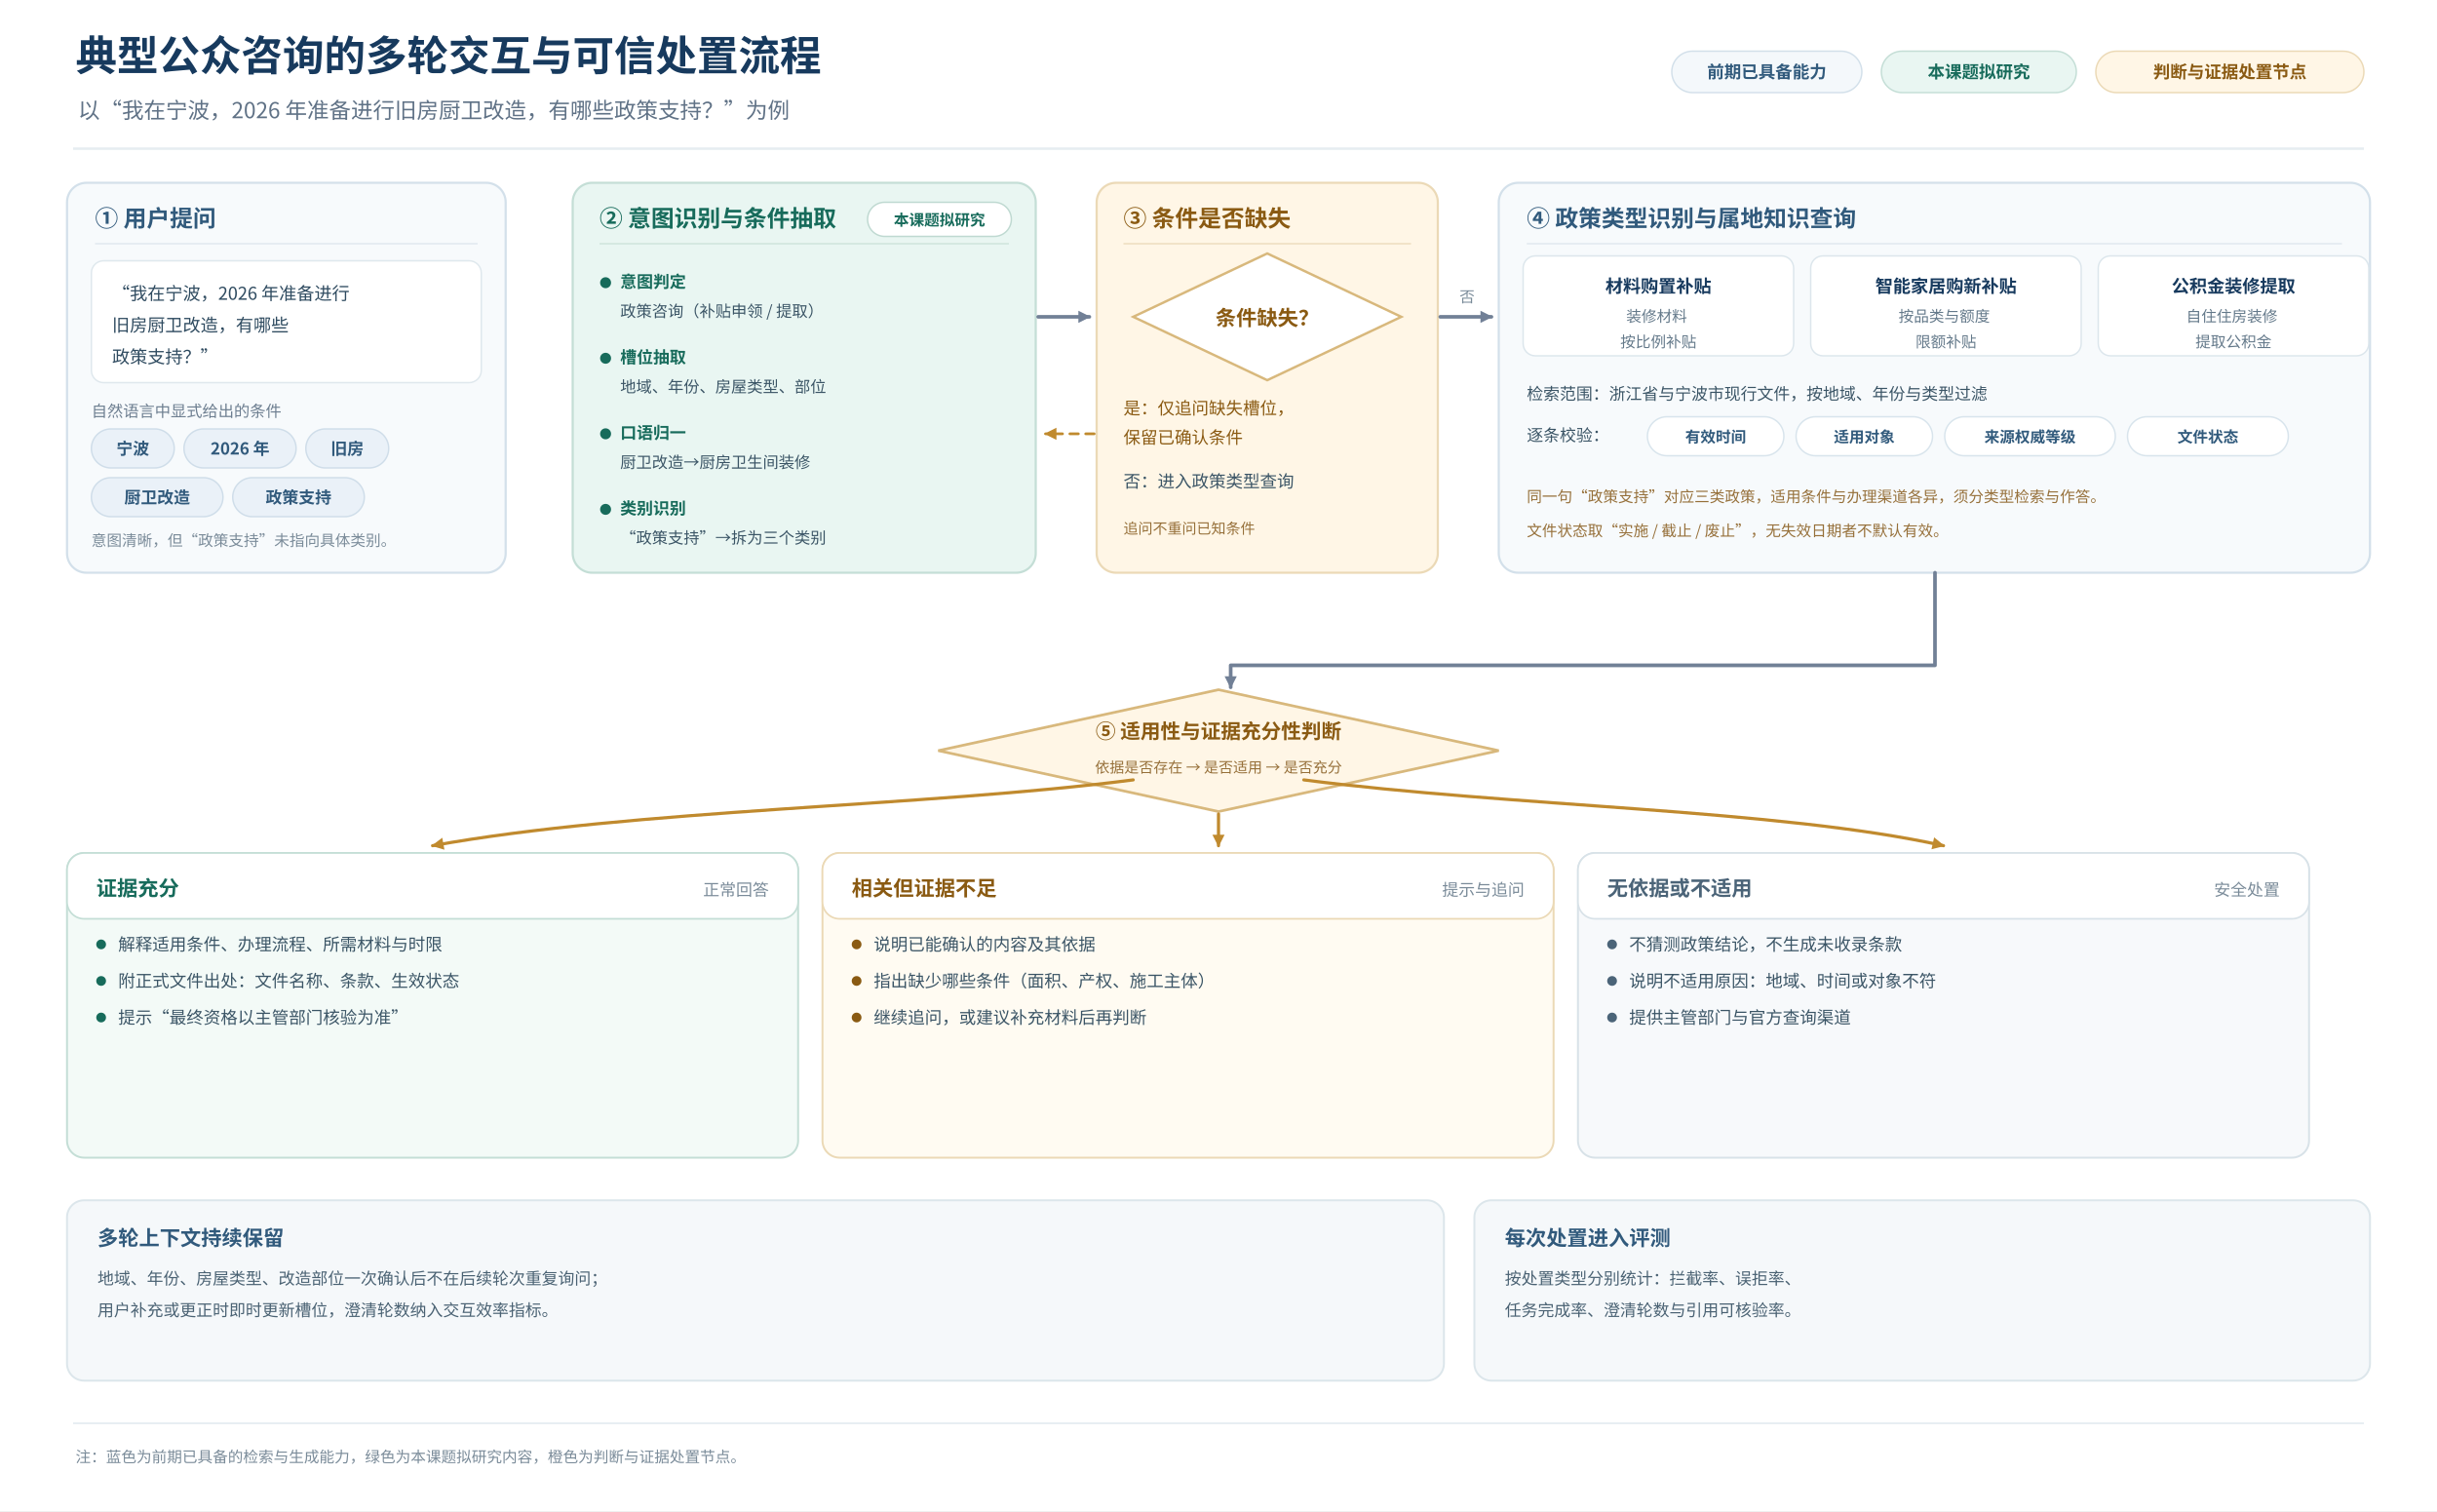
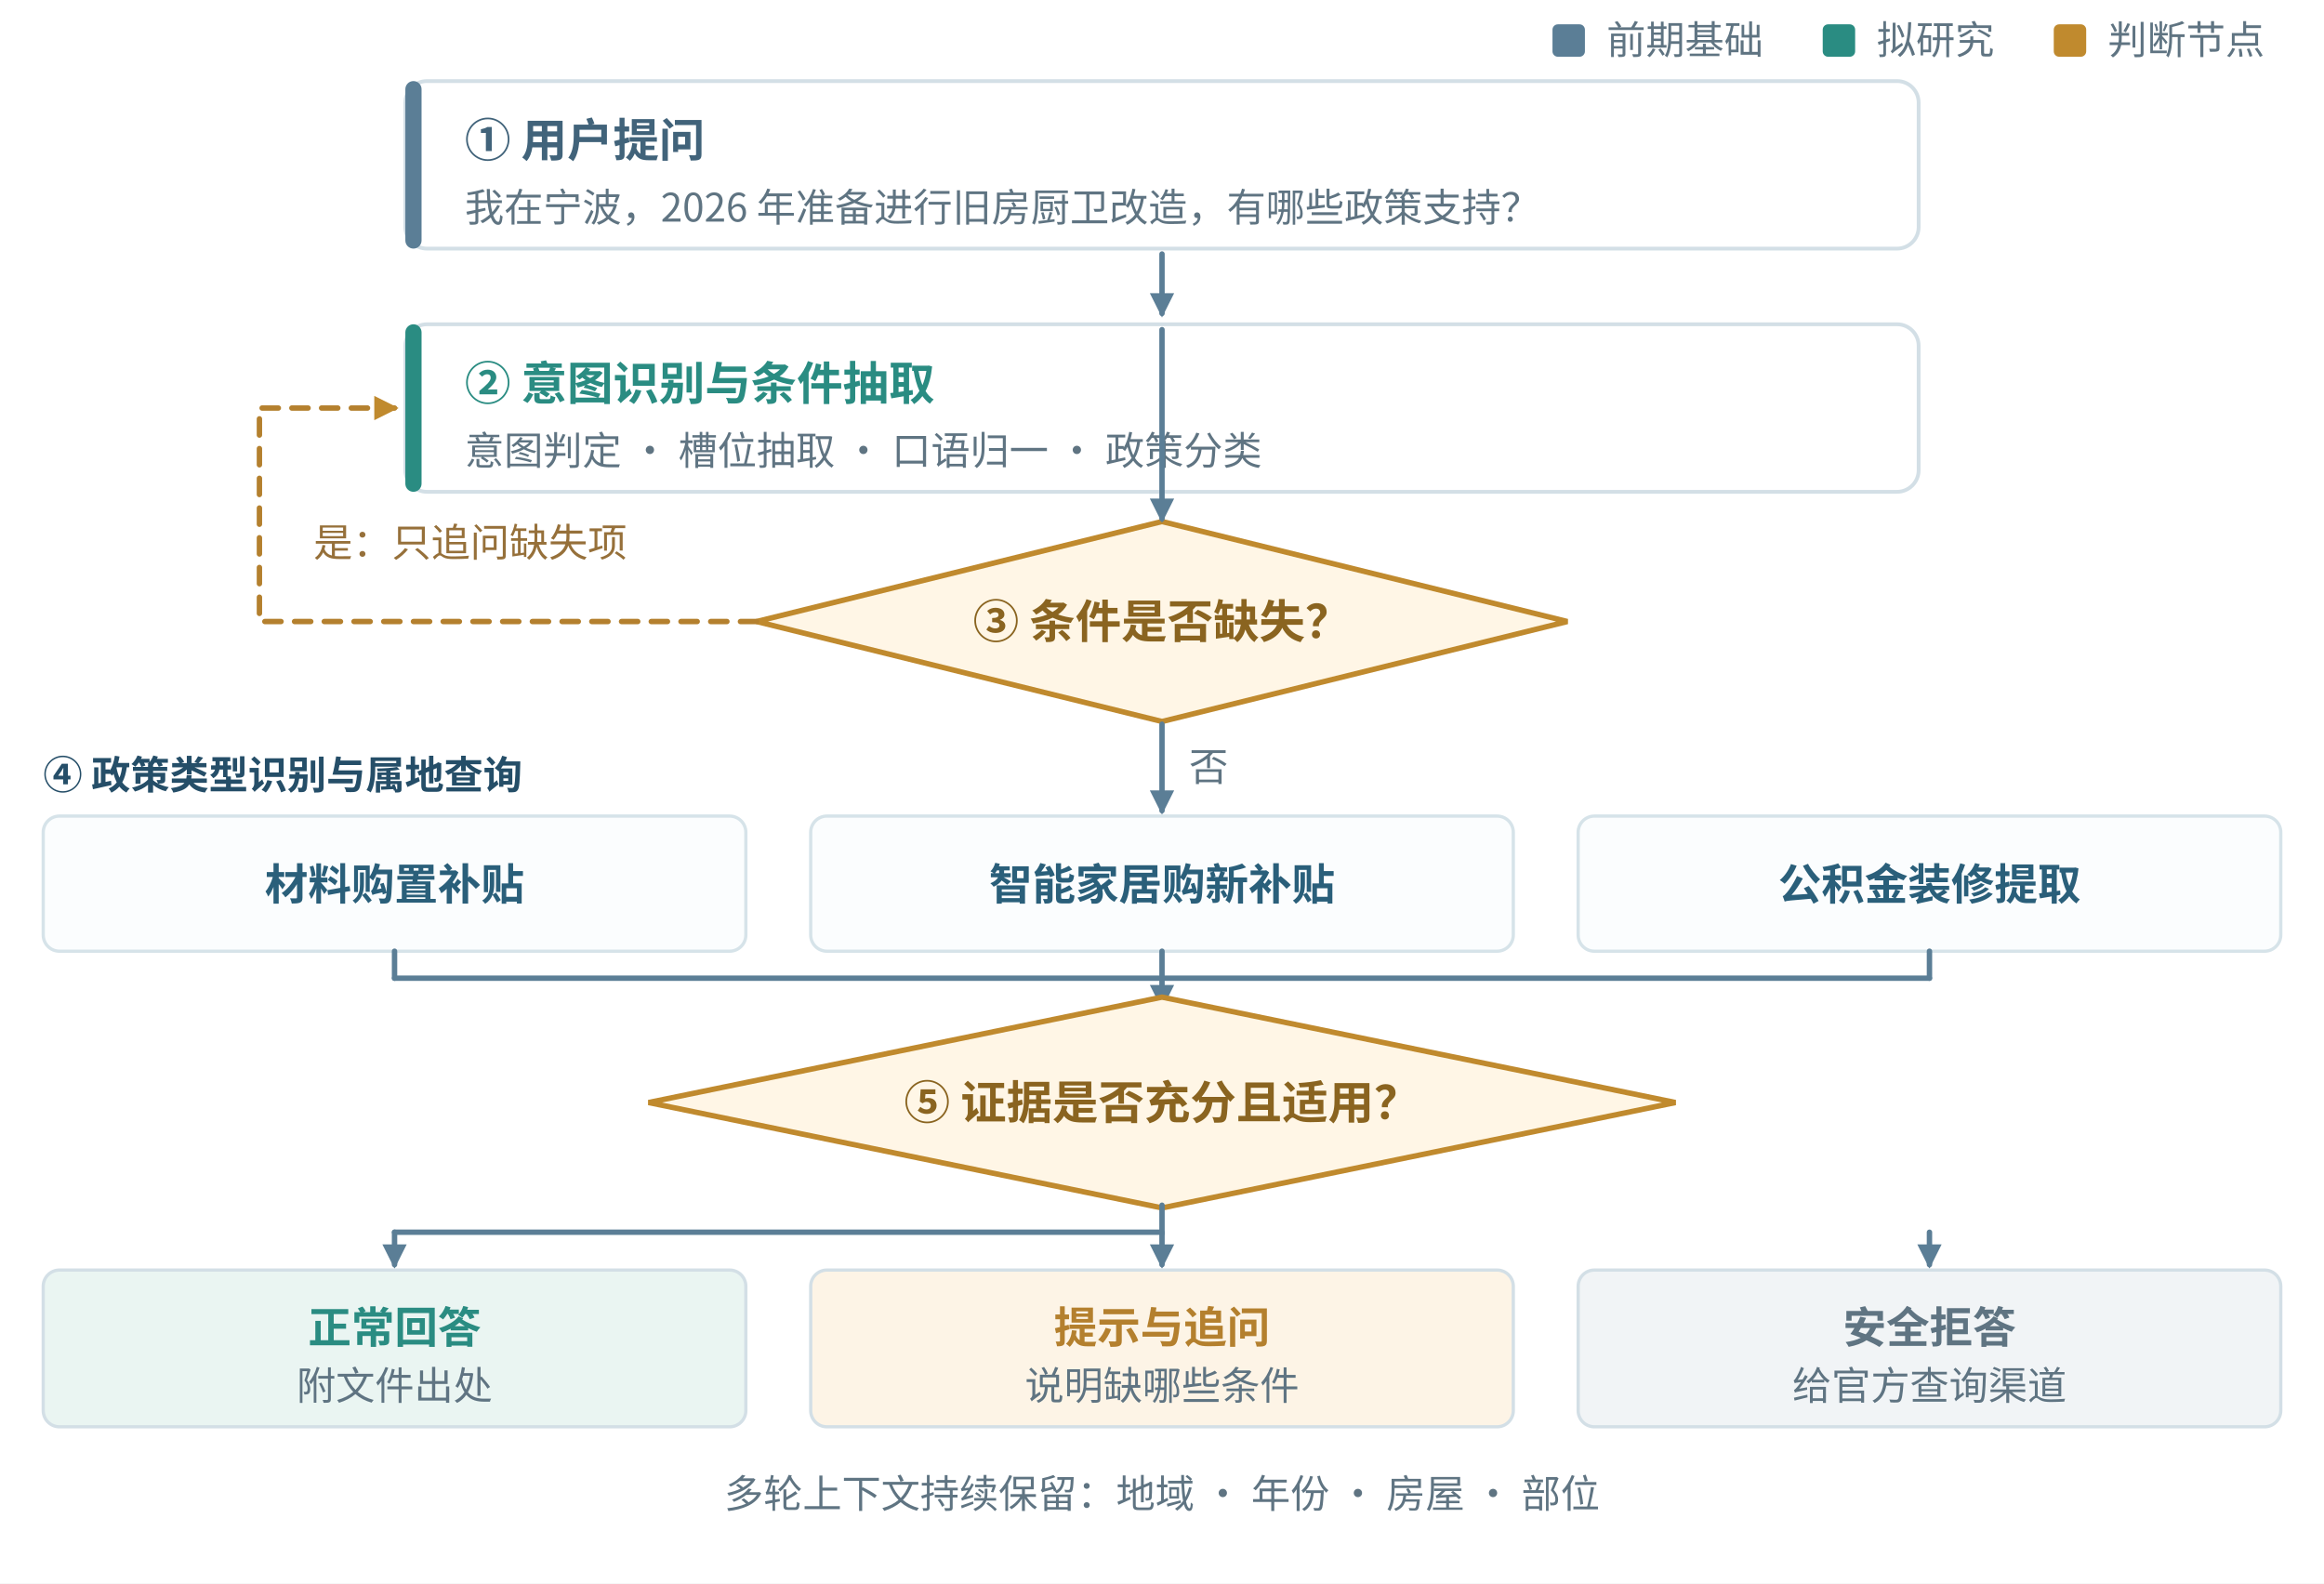
- <svg xmlns="http://www.w3.org/2000/svg" width="170mm" height="105.4mm" viewBox="0 0 2000 1240">
+ <svg xmlns="http://www.w3.org/2000/svg" width="860" height="586" viewBox="0 0 860 586">
  <defs>
-     <marker id="arrow" markerWidth="12" markerHeight="12" refX="10" refY="6" orient="auto" markerUnits="userSpaceOnUse">
-       <path d="M1,1 L11,6 L1,11 z" fill="#718096" />
+     <marker id="arrow" markerWidth="9" markerHeight="9" refX="7.5" refY="4.5" orient="auto" markerUnits="userSpaceOnUse">
+       <path d="M0,0 L9,4.5 L0,9 z" fill="#5B7E96" />
    </marker>
-     <marker id="arrowTeal" markerWidth="12" markerHeight="12" refX="10" refY="6" orient="auto" markerUnits="userSpaceOnUse">
-       <path d="M1,1 L11,6 L1,11 z" fill="#176B5B" />
+     <marker id="arrowTeal" markerWidth="9" markerHeight="9" refX="7.5" refY="4.5" orient="auto" markerUnits="userSpaceOnUse">
+       <path d="M0,0 L9,4.5 L0,9 z" fill="#2A8C82" />
    </marker>
-     <marker id="arrowWarm" markerWidth="12" markerHeight="12" refX="10" refY="6" orient="auto" markerUnits="userSpaceOnUse">
-       <path d="M1,1 L11,6 L1,11 z" fill="#C08A2E" />
+     <marker id="arrowNavy" markerWidth="9" markerHeight="9" refX="7.5" refY="4.5" orient="auto" markerUnits="userSpaceOnUse">
+       <path d="M0,0 L9,4.5 L0,9 z" fill="#254E68" />
    </marker>
+     <marker id="arrowOrange" markerWidth="9" markerHeight="9" refX="7.5" refY="4.5" orient="auto" markerUnits="userSpaceOnUse">
+       <path d="M0,0 L9,4.5 L0,9 z" fill="#C08A2E" />
+     </marker>
+     <marker id="arrowGray" markerWidth="9" markerHeight="9" refX="7.5" refY="4.5" orient="auto" markerUnits="userSpaceOnUse">
+       <path d="M0,0 L9,4.5 L0,9 z" fill="#8A9AA5" />
+     </marker>
+     <style>text{font-family:'Microsoft YaHei','PingFang SC','Noto Sans CJK SC',sans-serif;}</style>
  </defs>
-   <rect width="2000" height="1240" fill="#FFFFFF" />
-   <text x="62" y="58" font-family="'Noto Sans CJK SC','Microsoft YaHei','SimHei',sans-serif" font-size="34" font-weight="700" fill="#173A5E" text-anchor="start">典型公众咨询的多轮交互与可信处置流程</text>
-   <text x="64" y="97" font-family="'Noto Sans CJK SC','Microsoft YaHei','SimHei',sans-serif" font-size="18" font-weight="400" fill="#607286" text-anchor="start">以“我在宁波，2026 年准备进行旧房厨卫改造，有哪些政策支持？”为例</text>
-   <rect x="1372" y="42" width="156" height="34" rx="17.0" fill="#F4F8FB" stroke="#D3E0EA" stroke-width="1.2" />
-   <text x="1450.0" y="64.0" font-family="'Noto Sans CJK SC','Microsoft YaHei','SimHei',sans-serif" font-size="14" font-weight="700" fill="#315A7C" text-anchor="middle">前期已具备能力</text>
-   <rect x="1544" y="42" width="160" height="34" rx="17.0" fill="#E9F6F2" stroke="#C4DED6" stroke-width="1.2" />
-   <text x="1624.0" y="64.0" font-family="'Noto Sans CJK SC','Microsoft YaHei','SimHei',sans-serif" font-size="14" font-weight="700" fill="#176B5B" text-anchor="middle">本课题拟研究</text>
-   <rect x="1720" y="42" width="220" height="34" rx="17.0" fill="#FFF6E6" stroke="#EBD9B6" stroke-width="1.2" />
-   <text x="1830.0" y="64.0" font-family="'Noto Sans CJK SC','Microsoft YaHei','SimHei',sans-serif" font-size="14" font-weight="700" fill="#8A5A12" text-anchor="middle">判断与证据处置节点</text>
-   <line x1="60" y1="122" x2="1940" y2="122" stroke="#E6EDF1" stroke-width="2" />
-   <rect x="55" y="150" width="360" height="320" rx="16" fill="#F7FAFC" stroke="#D3E0EA" stroke-width="1.8" />
-   <text x="78" y="186" font-family="'Noto Sans CJK SC','Microsoft YaHei','SimHei',sans-serif" font-size="19" font-weight="700" fill="#315A7C" text-anchor="start">① 用户提问</text>
-   <line x1="78" y1="200" x2="392" y2="200" stroke="#E4EBF0" stroke-width="1.4" />
-   <rect x="75" y="214" width="320" height="100" rx="10" fill="#FFFFFF" stroke="#DFE8ED" stroke-width="1.2" />
-   <text x="92" y="246" font-family="'Noto Sans CJK SC','Microsoft YaHei','SimHei',sans-serif" font-size="14.5" font-weight="400" fill="#2F4B60" text-anchor="start">
-     <tspan x="92" dy="0">“我在宁波，2026 年准备进行</tspan>
-     <tspan x="92" dy="26">旧房厨卫改造，有哪些</tspan>
-     <tspan x="92" dy="26">政策支持？”</tspan>
-   </text>
-   <text x="75" y="342" font-family="'Noto Sans CJK SC','Microsoft YaHei','SimHei',sans-serif" font-size="13" font-weight="400" fill="#6D7E90" text-anchor="start">自然语言中显式给出的条件</text>
-   <rect x="75" y="352" width="68" height="32" rx="16.0" fill="#EAF1F8" stroke="#CFDDE9" stroke-width="1.2" />
-   <text x="109.0" y="373.0" font-family="'Noto Sans CJK SC','Microsoft YaHei','SimHei',sans-serif" font-size="13.5" font-weight="700" fill="#315A7C" text-anchor="middle">宁波</text>
-   <rect x="151" y="352" width="92" height="32" rx="16.0" fill="#EAF1F8" stroke="#CFDDE9" stroke-width="1.2" />
-   <text x="197.0" y="373.0" font-family="'Noto Sans CJK SC','Microsoft YaHei','SimHei',sans-serif" font-size="13.5" font-weight="700" fill="#315A7C" text-anchor="middle">2026 年</text>
-   <rect x="251" y="352" width="68" height="32" rx="16.0" fill="#EAF1F8" stroke="#CFDDE9" stroke-width="1.2" />
-   <text x="285.0" y="373.0" font-family="'Noto Sans CJK SC','Microsoft YaHei','SimHei',sans-serif" font-size="13.5" font-weight="700" fill="#315A7C" text-anchor="middle">旧房</text>
-   <rect x="75" y="392" width="108" height="32" rx="16.0" fill="#EAF1F8" stroke="#CFDDE9" stroke-width="1.2" />
-   <text x="129.0" y="413.0" font-family="'Noto Sans CJK SC','Microsoft YaHei','SimHei',sans-serif" font-size="13.5" font-weight="700" fill="#315A7C" text-anchor="middle">厨卫改造</text>
-   <rect x="191" y="392" width="108" height="32" rx="16.0" fill="#EAF1F8" stroke="#CFDDE9" stroke-width="1.2" />
-   <text x="245.0" y="413.0" font-family="'Noto Sans CJK SC','Microsoft YaHei','SimHei',sans-serif" font-size="13.5" font-weight="700" fill="#315A7C" text-anchor="middle">政策支持</text>
-   <text x="75" y="448" font-family="'Noto Sans CJK SC','Microsoft YaHei','SimHei',sans-serif" font-size="12.5" font-weight="400" fill="#7A8B99" text-anchor="start">意图清晰，但“政策支持”未指向具体类别。</text>
-   <rect x="470" y="150" width="380" height="320" rx="16" fill="#E9F6F2" stroke="#C4DED6" stroke-width="1.8" />
-   <text x="492" y="186" font-family="'Noto Sans CJK SC','Microsoft YaHei','SimHei',sans-serif" font-size="19" font-weight="700" fill="#176B5B" text-anchor="start">② 意图识别与条件抽取</text>
-   <rect x="712" y="166" width="118" height="28" rx="14.0" fill="#FFFFFF" stroke="#BFD9D1" stroke-width="1.2" />
-   <text x="771.0" y="185.0" font-family="'Noto Sans CJK SC','Microsoft YaHei','SimHei',sans-serif" font-size="12.5" font-weight="700" fill="#176B5B" text-anchor="middle">本课题拟研究</text>
-   <line x1="492" y1="200" x2="828" y2="200" stroke="#D3E6DF" stroke-width="1.4" />
-   <circle cx="497" cy="232" r="4.5" fill="#176B5B" />
-   <text x="509" y="236" font-family="'Noto Sans CJK SC','Microsoft YaHei','SimHei',sans-serif" font-size="13.5" font-weight="700" fill="#176B5B" text-anchor="start">意图判定</text>
-   <text x="509" y="260" font-family="'Noto Sans CJK SC','Microsoft YaHei','SimHei',sans-serif" font-size="13" font-weight="400" fill="#3B5566" text-anchor="start">政策咨询（补贴申领 / 提取）</text>
-   <circle cx="497" cy="294" r="4.5" fill="#176B5B" />
-   <text x="509" y="298" font-family="'Noto Sans CJK SC','Microsoft YaHei','SimHei',sans-serif" font-size="13.5" font-weight="700" fill="#176B5B" text-anchor="start">槽位抽取</text>
-   <text x="509" y="322" font-family="'Noto Sans CJK SC','Microsoft YaHei','SimHei',sans-serif" font-size="13" font-weight="400" fill="#3B5566" text-anchor="start">地域、年份、房屋类型、部位</text>
-   <circle cx="497" cy="356" r="4.5" fill="#176B5B" />
-   <text x="509" y="360" font-family="'Noto Sans CJK SC','Microsoft YaHei','SimHei',sans-serif" font-size="13.5" font-weight="700" fill="#176B5B" text-anchor="start">口语归一</text>
-   <text x="509" y="384" font-family="'Noto Sans CJK SC','Microsoft YaHei','SimHei',sans-serif" font-size="13" font-weight="400" fill="#3B5566" text-anchor="start">厨卫改造→厨房卫生间装修</text>
-   <circle cx="497" cy="418" r="4.5" fill="#176B5B" />
-   <text x="509" y="422" font-family="'Noto Sans CJK SC','Microsoft YaHei','SimHei',sans-serif" font-size="13.5" font-weight="700" fill="#176B5B" text-anchor="start">类别识别</text>
-   <text x="509" y="446" font-family="'Noto Sans CJK SC','Microsoft YaHei','SimHei',sans-serif" font-size="13" font-weight="400" fill="#3B5566" text-anchor="start">“政策支持”→拆为三个类别</text>
-   <rect x="900" y="150" width="280" height="320" rx="16" fill="#FFF6E6" stroke="#EBD9B6" stroke-width="1.8" />
-   <text x="922" y="186" font-family="'Noto Sans CJK SC','Microsoft YaHei','SimHei',sans-serif" font-size="19" font-weight="700" fill="#8A5A12" text-anchor="start">③ 条件是否缺失</text>
-   <line x1="922" y1="200" x2="1158" y2="200" stroke="#EFE0C4" stroke-width="1.4" />
-   <path d="M1040 208 L1150 260 L1040 312 L930 260 z" fill="#FFFFFF" stroke="#D8B87C" stroke-width="2" />
-   <text x="1040" y="267" font-family="'Noto Sans CJK SC','Microsoft YaHei','SimHei',sans-serif" font-size="17" font-weight="700" fill="#8A5A12" text-anchor="middle">条件缺失？</text>
-   <text x="922" y="340" font-family="'Noto Sans CJK SC','Microsoft YaHei','SimHei',sans-serif" font-size="14" font-weight="400" fill="#8A5A12" text-anchor="start">是：仅追问缺失槽位，</text>
-   <text x="922" y="364" font-family="'Noto Sans CJK SC','Microsoft YaHei','SimHei',sans-serif" font-size="14" font-weight="400" fill="#8A5A12" text-anchor="start">保留已确认条件</text>
-   <text x="922" y="400" font-family="'Noto Sans CJK SC','Microsoft YaHei','SimHei',sans-serif" font-size="14" font-weight="400" fill="#3B5566" text-anchor="start">否：进入政策类型查询</text>
-   <text x="922" y="438" font-family="'Noto Sans CJK SC','Microsoft YaHei','SimHei',sans-serif" font-size="12" font-weight="400" fill="#96703A" text-anchor="start">追问不重问已知条件</text>
-   <path d="M898 356 C880 356, 872 356, 858 356" fill="none" stroke="#C08A2E" stroke-width="2.2" stroke-linecap="round" stroke-linejoin="round" stroke-dasharray="7 6" marker-end="url(#arrowWarm)" />
-   <rect x="1230" y="150" width="715" height="320" rx="16" fill="#F7FAFC" stroke="#D3E0EA" stroke-width="1.8" />
-   <text x="1253" y="186" font-family="'Noto Sans CJK SC','Microsoft YaHei','SimHei',sans-serif" font-size="19" font-weight="700" fill="#315A7C" text-anchor="start">④ 政策类型识别与属地知识查询</text>
-   <line x1="1253" y1="200" x2="1922" y2="200" stroke="#E4EBF0" stroke-width="1.4" />
-   <rect x="1250" y="210" width="222" height="82" rx="10" fill="#FFFFFF" stroke="#DCE6EC" stroke-width="1.2" />
-   <text x="1361" y="240" font-family="'Noto Sans CJK SC','Microsoft YaHei','SimHei',sans-serif" font-size="14.5" font-weight="700" fill="#173A5E" text-anchor="middle">材料购置补贴</text>
-   <text x="1361" y="264" font-family="'Noto Sans CJK SC','Microsoft YaHei','SimHei',sans-serif" font-size="12.5" font-weight="400" fill="#64798A" text-anchor="middle">
-     <tspan x="1361" dy="0">装修材料</tspan>
-     <tspan x="1361" dy="21">按比例补贴</tspan>
-   </text>
-   <rect x="1486" y="210" width="222" height="82" rx="10" fill="#FFFFFF" stroke="#DCE6EC" stroke-width="1.2" />
-   <text x="1597" y="240" font-family="'Noto Sans CJK SC','Microsoft YaHei','SimHei',sans-serif" font-size="14.5" font-weight="700" fill="#173A5E" text-anchor="middle">智能家居购新补贴</text>
-   <text x="1597" y="264" font-family="'Noto Sans CJK SC','Microsoft YaHei','SimHei',sans-serif" font-size="12.5" font-weight="400" fill="#64798A" text-anchor="middle">
-     <tspan x="1597" dy="0">按品类与额度</tspan>
-     <tspan x="1597" dy="21">限额补贴</tspan>
-   </text>
-   <rect x="1722" y="210" width="222" height="82" rx="10" fill="#FFFFFF" stroke="#DCE6EC" stroke-width="1.2" />
-   <text x="1833" y="240" font-family="'Noto Sans CJK SC','Microsoft YaHei','SimHei',sans-serif" font-size="14.5" font-weight="700" fill="#173A5E" text-anchor="middle">公积金装修提取</text>
-   <text x="1833" y="264" font-family="'Noto Sans CJK SC','Microsoft YaHei','SimHei',sans-serif" font-size="12.5" font-weight="400" fill="#64798A" text-anchor="middle">
-     <tspan x="1833" dy="0">自住住房装修</tspan>
-     <tspan x="1833" dy="21">提取公积金</tspan>
-   </text>
-   <text x="1253" y="328" font-family="'Noto Sans CJK SC','Microsoft YaHei','SimHei',sans-serif" font-size="13.5" font-weight="400" fill="#3B5566" text-anchor="start">检索范围：浙江省与宁波市现行文件，按地域、年份与类型过滤</text>
-   <text x="1253" y="362" font-family="'Noto Sans CJK SC','Microsoft YaHei','SimHei',sans-serif" font-size="13.5" font-weight="400" fill="#3B5566" text-anchor="start">逐条校验：</text>
-   <rect x="1352" y="342" width="112" height="32" rx="16.0" fill="#FFFFFF" stroke="#D8E4EC" stroke-width="1.2" />
-   <text x="1408.0" y="363.0" font-family="'Noto Sans CJK SC','Microsoft YaHei','SimHei',sans-serif" font-size="12.5" font-weight="700" fill="#315A7C" text-anchor="middle">有效时间</text>
-   <rect x="1474" y="342" width="112" height="32" rx="16.0" fill="#FFFFFF" stroke="#D8E4EC" stroke-width="1.2" />
-   <text x="1530.0" y="363.0" font-family="'Noto Sans CJK SC','Microsoft YaHei','SimHei',sans-serif" font-size="12.5" font-weight="700" fill="#315A7C" text-anchor="middle">适用对象</text>
-   <rect x="1596" y="342" width="140" height="32" rx="16.0" fill="#FFFFFF" stroke="#D8E4EC" stroke-width="1.2" />
-   <text x="1666.0" y="363.0" font-family="'Noto Sans CJK SC','Microsoft YaHei','SimHei',sans-serif" font-size="12.5" font-weight="700" fill="#315A7C" text-anchor="middle">来源权威等级</text>
-   <rect x="1746" y="342" width="132" height="32" rx="16.0" fill="#FFFFFF" stroke="#D8E4EC" stroke-width="1.2" />
-   <text x="1812.0" y="363.0" font-family="'Noto Sans CJK SC','Microsoft YaHei','SimHei',sans-serif" font-size="12.5" font-weight="700" fill="#315A7C" text-anchor="middle">文件状态</text>
-   <text x="1253" y="412" font-family="'Noto Sans CJK SC','Microsoft YaHei','SimHei',sans-serif" font-size="12.5" font-weight="400" fill="#96703A" text-anchor="start">同一句“政策支持”对应三类政策，适用条件与办理渠道各异，须分类型检索与作答。</text>
-   <text x="1253" y="440" font-family="'Noto Sans CJK SC','Microsoft YaHei','SimHei',sans-serif" font-size="12.5" font-weight="400" fill="#96703A" text-anchor="start">文件状态取“实施 / 截止 / 废止”，无失效日期者不默认有效。</text>
-   <path d="M852 260 H894" fill="none" stroke="#718096" stroke-width="3" stroke-linecap="round" stroke-linejoin="round" marker-end="url(#arrow)" />
-   <path d="M1182 260 H1224" fill="none" stroke="#718096" stroke-width="3" stroke-linecap="round" stroke-linejoin="round" marker-end="url(#arrow)" />
-   <text x="1204" y="248" font-family="'Noto Sans CJK SC','Microsoft YaHei','SimHei',sans-serif" font-size="12.5" font-weight="400" fill="#7A8B99" text-anchor="middle">否</text>
-   <path d="M1588 470 V546 H1010 V564" fill="none" stroke="#718096" stroke-width="3" stroke-linecap="round" stroke-linejoin="round" marker-end="url(#arrow)" />
-   <path d="M1000 566 L1230 616 L1000 666 L770 616 z" fill="#FFF6E6" stroke="#D8B87C" stroke-width="2.2" />
-   <text x="1000" y="606" font-family="'Noto Sans CJK SC','Microsoft YaHei','SimHei',sans-serif" font-size="16.5" font-weight="700" fill="#8A5A12" text-anchor="middle">⑤ 适用性与证据充分性判断</text>
-   <text x="1000" y="634" font-family="'Noto Sans CJK SC','Microsoft YaHei','SimHei',sans-serif" font-size="12" font-weight="400" fill="#96703A" text-anchor="middle">依据是否存在 → 是否适用 → 是否充分</text>
-   <path d="M930 640 C760 662, 520 664, 355 694" fill="none" stroke="#C08A2E" stroke-width="2.6" stroke-linecap="round" stroke-linejoin="round" marker-end="url(#arrowWarm)" />
-   <path d="M1000 668 V694" fill="none" stroke="#C08A2E" stroke-width="2.6" stroke-linecap="round" stroke-linejoin="round" marker-end="url(#arrowWarm)" />
-   <path d="M1070 640 C1240 662, 1460 664, 1595 694" fill="none" stroke="#C08A2E" stroke-width="2.6" stroke-linecap="round" stroke-linejoin="round" marker-end="url(#arrowWarm)" />
-   <rect x="55" y="700" width="600" height="250" rx="14" fill="#F3FAF7" stroke="#C4DED6" stroke-width="1.6" />
-   <rect x="55" y="700" width="600" height="54" rx="14" fill="#FFFFFF" stroke="#C4DED6" stroke-width="1.4" />
-   <text x="79" y="735" font-family="'Noto Sans CJK SC','Microsoft YaHei','SimHei',sans-serif" font-size="17" font-weight="700" fill="#176B5B" text-anchor="start">证据充分</text>
-   <text x="631" y="735" font-family="'Noto Sans CJK SC','Microsoft YaHei','SimHei',sans-serif" font-size="13.5" font-weight="400" fill="#7A8B99" text-anchor="end">正常回答</text>
-   <circle cx="83" cy="775" r="4" fill="#176B5B" />
-   <text x="97" y="780" font-family="'Noto Sans CJK SC','Microsoft YaHei','SimHei',sans-serif" font-size="14" font-weight="400" fill="#3B5566" text-anchor="start">解释适用条件、办理流程、所需材料与时限</text>
-   <circle cx="83" cy="805" r="4" fill="#176B5B" />
-   <text x="97" y="810" font-family="'Noto Sans CJK SC','Microsoft YaHei','SimHei',sans-serif" font-size="14" font-weight="400" fill="#3B5566" text-anchor="start">附正式文件出处：文件名称、条款、生效状态</text>
-   <circle cx="83" cy="835" r="4" fill="#176B5B" />
-   <text x="97" y="840" font-family="'Noto Sans CJK SC','Microsoft YaHei','SimHei',sans-serif" font-size="14" font-weight="400" fill="#3B5566" text-anchor="start">提示“最终资格以主管部门核验为准”</text>
-   <rect x="675" y="700" width="600" height="250" rx="14" fill="#FFFBF2" stroke="#EBD9B6" stroke-width="1.6" />
-   <rect x="675" y="700" width="600" height="54" rx="14" fill="#FFFFFF" stroke="#EBD9B6" stroke-width="1.4" />
-   <text x="699" y="735" font-family="'Noto Sans CJK SC','Microsoft YaHei','SimHei',sans-serif" font-size="17" font-weight="700" fill="#8A5A12" text-anchor="start">相关但证据不足</text>
-   <text x="1251" y="735" font-family="'Noto Sans CJK SC','Microsoft YaHei','SimHei',sans-serif" font-size="13.5" font-weight="400" fill="#7A8B99" text-anchor="end">提示与追问</text>
-   <circle cx="703" cy="775" r="4" fill="#8A5A12" />
-   <text x="717" y="780" font-family="'Noto Sans CJK SC','Microsoft YaHei','SimHei',sans-serif" font-size="14" font-weight="400" fill="#3B5566" text-anchor="start">说明已能确认的内容及其依据</text>
-   <circle cx="703" cy="805" r="4" fill="#8A5A12" />
-   <text x="717" y="810" font-family="'Noto Sans CJK SC','Microsoft YaHei','SimHei',sans-serif" font-size="14" font-weight="400" fill="#3B5566" text-anchor="start">指出缺少哪些条件（面积、产权、施工主体）</text>
-   <circle cx="703" cy="835" r="4" fill="#8A5A12" />
-   <text x="717" y="840" font-family="'Noto Sans CJK SC','Microsoft YaHei','SimHei',sans-serif" font-size="14" font-weight="400" fill="#3B5566" text-anchor="start">继续追问，或建议补充材料后再判断</text>
-   <rect x="1295" y="700" width="600" height="250" rx="14" fill="#F7F9FB" stroke="#D8E2E8" stroke-width="1.6" />
-   <rect x="1295" y="700" width="600" height="54" rx="14" fill="#FFFFFF" stroke="#D8E2E8" stroke-width="1.4" />
-   <text x="1319" y="735" font-family="'Noto Sans CJK SC','Microsoft YaHei','SimHei',sans-serif" font-size="17" font-weight="700" fill="#4B6478" text-anchor="start">无依据或不适用</text>
-   <text x="1871" y="735" font-family="'Noto Sans CJK SC','Microsoft YaHei','SimHei',sans-serif" font-size="13.5" font-weight="400" fill="#7A8B99" text-anchor="end">安全处置</text>
-   <circle cx="1323" cy="775" r="4" fill="#4B6478" />
-   <text x="1337" y="780" font-family="'Noto Sans CJK SC','Microsoft YaHei','SimHei',sans-serif" font-size="14" font-weight="400" fill="#3B5566" text-anchor="start">不猜测政策结论，不生成未收录条款</text>
-   <circle cx="1323" cy="805" r="4" fill="#4B6478" />
-   <text x="1337" y="810" font-family="'Noto Sans CJK SC','Microsoft YaHei','SimHei',sans-serif" font-size="14" font-weight="400" fill="#3B5566" text-anchor="start">说明不适用原因：地域、时间或对象不符</text>
-   <circle cx="1323" cy="835" r="4" fill="#4B6478" />
-   <text x="1337" y="840" font-family="'Noto Sans CJK SC','Microsoft YaHei','SimHei',sans-serif" font-size="14" font-weight="400" fill="#3B5566" text-anchor="start">提供主管部门与官方查询渠道</text>
-   <rect x="55" y="985" width="1130" height="148" rx="14" fill="#F5F8FA" stroke="#DCE6EB" stroke-width="1.6" />
-   <text x="80" y="1022" font-family="'Noto Sans CJK SC','Microsoft YaHei','SimHei',sans-serif" font-size="17" font-weight="700" fill="#315A7C" text-anchor="start">多轮上下文持续保留</text>
-   <text x="80" y="1054" font-family="'Noto Sans CJK SC','Microsoft YaHei','SimHei',sans-serif" font-size="13.5" font-weight="400" fill="#4A6273" text-anchor="start">
-     <tspan x="80" dy="0">地域、年份、房屋类型、改造部位一次确认后不在后续轮次重复询问；</tspan>
-     <tspan x="80" dy="26">用户补充或更正时即时更新槽位，澄清轮数纳入交互效率指标。</tspan>
-   </text>
-   <rect x="1210" y="985" width="735" height="148" rx="14" fill="#F5F8FA" stroke="#DCE6EB" stroke-width="1.6" />
-   <text x="1235" y="1022" font-family="'Noto Sans CJK SC','Microsoft YaHei','SimHei',sans-serif" font-size="17" font-weight="700" fill="#315A7C" text-anchor="start">每次处置进入评测</text>
-   <text x="1235" y="1054" font-family="'Noto Sans CJK SC','Microsoft YaHei','SimHei',sans-serif" font-size="13.5" font-weight="400" fill="#4A6273" text-anchor="start">
-     <tspan x="1235" dy="0">按处置类型分别统计：拦截率、误拒率、</tspan>
-     <tspan x="1235" dy="26">任务完成率、澄清轮数与引用可核验率。</tspan>
-   </text>
-   <line x1="60" y1="1168" x2="1940" y2="1168" stroke="#E6EDF1" stroke-width="1.5" />
-   <text x="62" y="1200" font-family="'Noto Sans CJK SC','Microsoft YaHei','SimHei',sans-serif" font-size="12.5" font-weight="400" fill="#7A8B99" text-anchor="start">注：蓝色为前期已具备的检索与生成能力，绿色为本课题拟研究内容，橙色为判断与证据处置节点。</text>
+   <rect width="860" height="586" fill="#FFFFFF" />
+   <text x="780.0" y="20" font-size="14.5" fill="#5F7482">判断节点</text>
+   <rect x="760.0" y="9" width="12" height="12" rx="2" fill="#C08A2E" stroke="#C08A2E" stroke-width="0" />
+   <text x="694.5" y="20" font-size="14.5" fill="#5F7482">拟研究</text>
+   <rect x="674.5" y="9" width="12" height="12" rx="2" fill="#2A8C82" stroke="#2A8C82" stroke-width="0" />
+   <text x="594.5" y="20" font-size="14.5" fill="#5F7482">前期基础</text>
+   <rect x="574.5" y="9" width="12" height="12" rx="2" fill="#5B7E96" stroke="#5B7E96" stroke-width="0" />
+   <rect x="150" y="30" width="560" height="62" rx="8" fill="#FFFFFF" stroke="#D3DFE6" stroke-width="1.4" />
+   <rect x="150" y="30" width="6" height="62" rx="3" fill="#5B7E96" stroke="#5B7E96" stroke-width="0" />
+   <text x="172" y="58" font-size="17" fill="#41637A" font-weight="700">①  用户提问</text>
+   <text x="172" y="82" font-size="14.5" fill="#5F7482">我在宁波，2026 年准备进行旧房厨卫改造，有哪些政策支持？</text>
+   <rect x="150" y="120" width="560" height="62" rx="8" fill="#FFFFFF" stroke="#D3DFE6" stroke-width="1.4" />
+   <rect x="150" y="120" width="6" height="62" rx="3" fill="#2A8C82" stroke="#2A8C82" stroke-width="0" />
+   <text x="172" y="148" font-size="17" fill="#2A8C82" font-weight="700">②  意图识别与条件抽取</text>
+   <text x="172" y="172" font-size="14.5" fill="#5F7482">意图判定 · 槽位抽取 · 口语归一 · 政策分类</text>
+   <line x1="430" y1="94" x2="430" y2="116" stroke="#5B7E96" stroke-width="2" stroke-linecap="round" marker-end="url(#arrow)" />
+   <path d="M430 193.0 L580.0 230 L430 267.0 L280.0 230 z" fill="#FFF6E6" stroke="#C08A2E" stroke-width="2" />
+   <text x="430" y="236.12" font-size="17" fill="#8A6420" text-anchor="middle" font-weight="700">③  条件是否缺失？</text>
+   <line x1="430" y1="122" x2="430" y2="192" stroke="#5B7E96" stroke-width="2" stroke-linecap="round" marker-end="url(#arrow)" />
+   <path d="M280 230 H96 V151 H146" fill="none" stroke="#B4802E" stroke-width="2" stroke-linecap="round" stroke-dasharray="6 5" marker-end="url(#arrowOrange)" />
+   <text x="116" y="206" font-size="14.5" fill="#96703A">是：只追问缺失项</text>
+   <line x1="430" y1="268" x2="430" y2="300" stroke="#5B7E96" stroke-width="2" stroke-linecap="round" marker-end="url(#arrow)" />
+   <text x="440" y="289" font-size="14.5" fill="#5F7482">否</text>
+   <text x="16" y="292" font-size="14.5" fill="#254E68" font-weight="700">④  政策类型识别与属地查询</text>
+   <rect x="16" y="302" width="260" height="50" rx="6" fill="#FBFDFE" stroke="#D6E3E9" stroke-width="1.2" />
+   <text x="146" y="333" font-size="16" fill="#2A5F7A" text-anchor="middle" font-weight="700">材料购置补贴</text>
+   <rect x="300" y="302" width="260" height="50" rx="6" fill="#FBFDFE" stroke="#D6E3E9" stroke-width="1.2" />
+   <text x="430" y="333" font-size="16" fill="#2A5F7A" text-anchor="middle" font-weight="700">智能家居购新补贴</text>
+   <rect x="584" y="302" width="260" height="50" rx="6" fill="#FBFDFE" stroke="#D6E3E9" stroke-width="1.2" />
+   <text x="714" y="333" font-size="16" fill="#2A5F7A" text-anchor="middle" font-weight="700">公积金装修提取</text>
+   <path d="M146 352 V362" fill="none" stroke="#5B7E96" stroke-width="2" stroke-linecap="round" />
+   <path d="M430 352 V362" fill="none" stroke="#5B7E96" stroke-width="2" stroke-linecap="round" />
+   <path d="M714 352 V362" fill="none" stroke="#5B7E96" stroke-width="2" stroke-linecap="round" />
+   <path d="M146 362 H714" fill="none" stroke="#5B7E96" stroke-width="2" stroke-linecap="round" />
+   <line x1="430" y1="362" x2="430" y2="372" stroke="#5B7E96" stroke-width="2" stroke-linecap="round" marker-end="url(#arrow)" />
+   <path d="M430 369.0 L620.0 408 L430 447.0 L240.0 408 z" fill="#FFF6E6" stroke="#C08A2E" stroke-width="2" />
+   <text x="430" y="414.12" font-size="17" fill="#8A6420" text-anchor="middle" font-weight="700">⑤  证据是否充分且适用？</text>
+   <path d="M430 446 V456 H146" fill="none" stroke="#5B7E96" stroke-width="2" stroke-linecap="round" />
+   <line x1="146" y1="456" x2="146" y2="468" stroke="#5B7E96" stroke-width="2" stroke-linecap="round" marker-end="url(#arrow)" />
+   <rect x="16" y="470" width="260" height="58" rx="6" fill="#EAF5F2" stroke="#D3DFE6" stroke-width="1.2" />
+   <text x="146" y="497" font-size="16" fill="#2A8C82" text-anchor="middle" font-weight="700">正常回答</text>
+   <text x="146" y="518" font-size="14.5" fill="#5F7482" text-anchor="middle">附文件出处</text>
+   <line x1="430" y1="456" x2="430" y2="468" stroke="#5B7E96" stroke-width="2" stroke-linecap="round" marker-end="url(#arrow)" />
+   <rect x="300" y="470" width="260" height="58" rx="6" fill="#FDF4E6" stroke="#D3DFE6" stroke-width="1.2" />
+   <text x="430" y="497" font-size="16" fill="#B4802E" text-anchor="middle" font-weight="700">提示与追问</text>
+   <text x="430" y="518" font-size="14.5" fill="#5F7482" text-anchor="middle">说明缺哪些条件</text>
+   <line x1="714" y1="456" x2="714" y2="468" stroke="#5B7E96" stroke-width="2" stroke-linecap="round" marker-end="url(#arrow)" />
+   <rect x="584" y="470" width="260" height="58" rx="6" fill="#F1F4F6" stroke="#D3DFE6" stroke-width="1.2" />
+   <text x="714" y="497" font-size="16" fill="#5F7482" text-anchor="middle" font-weight="700">安全拒答</text>
+   <text x="714" y="518" font-size="14.5" fill="#5F7482" text-anchor="middle">给官方查询渠道</text>
+   <text x="430" y="558" font-size="14.5" fill="#5F7482" text-anchor="middle">多轮上下文持续保留：地域 · 年份 · 房屋 · 部位</text>
</svg>
